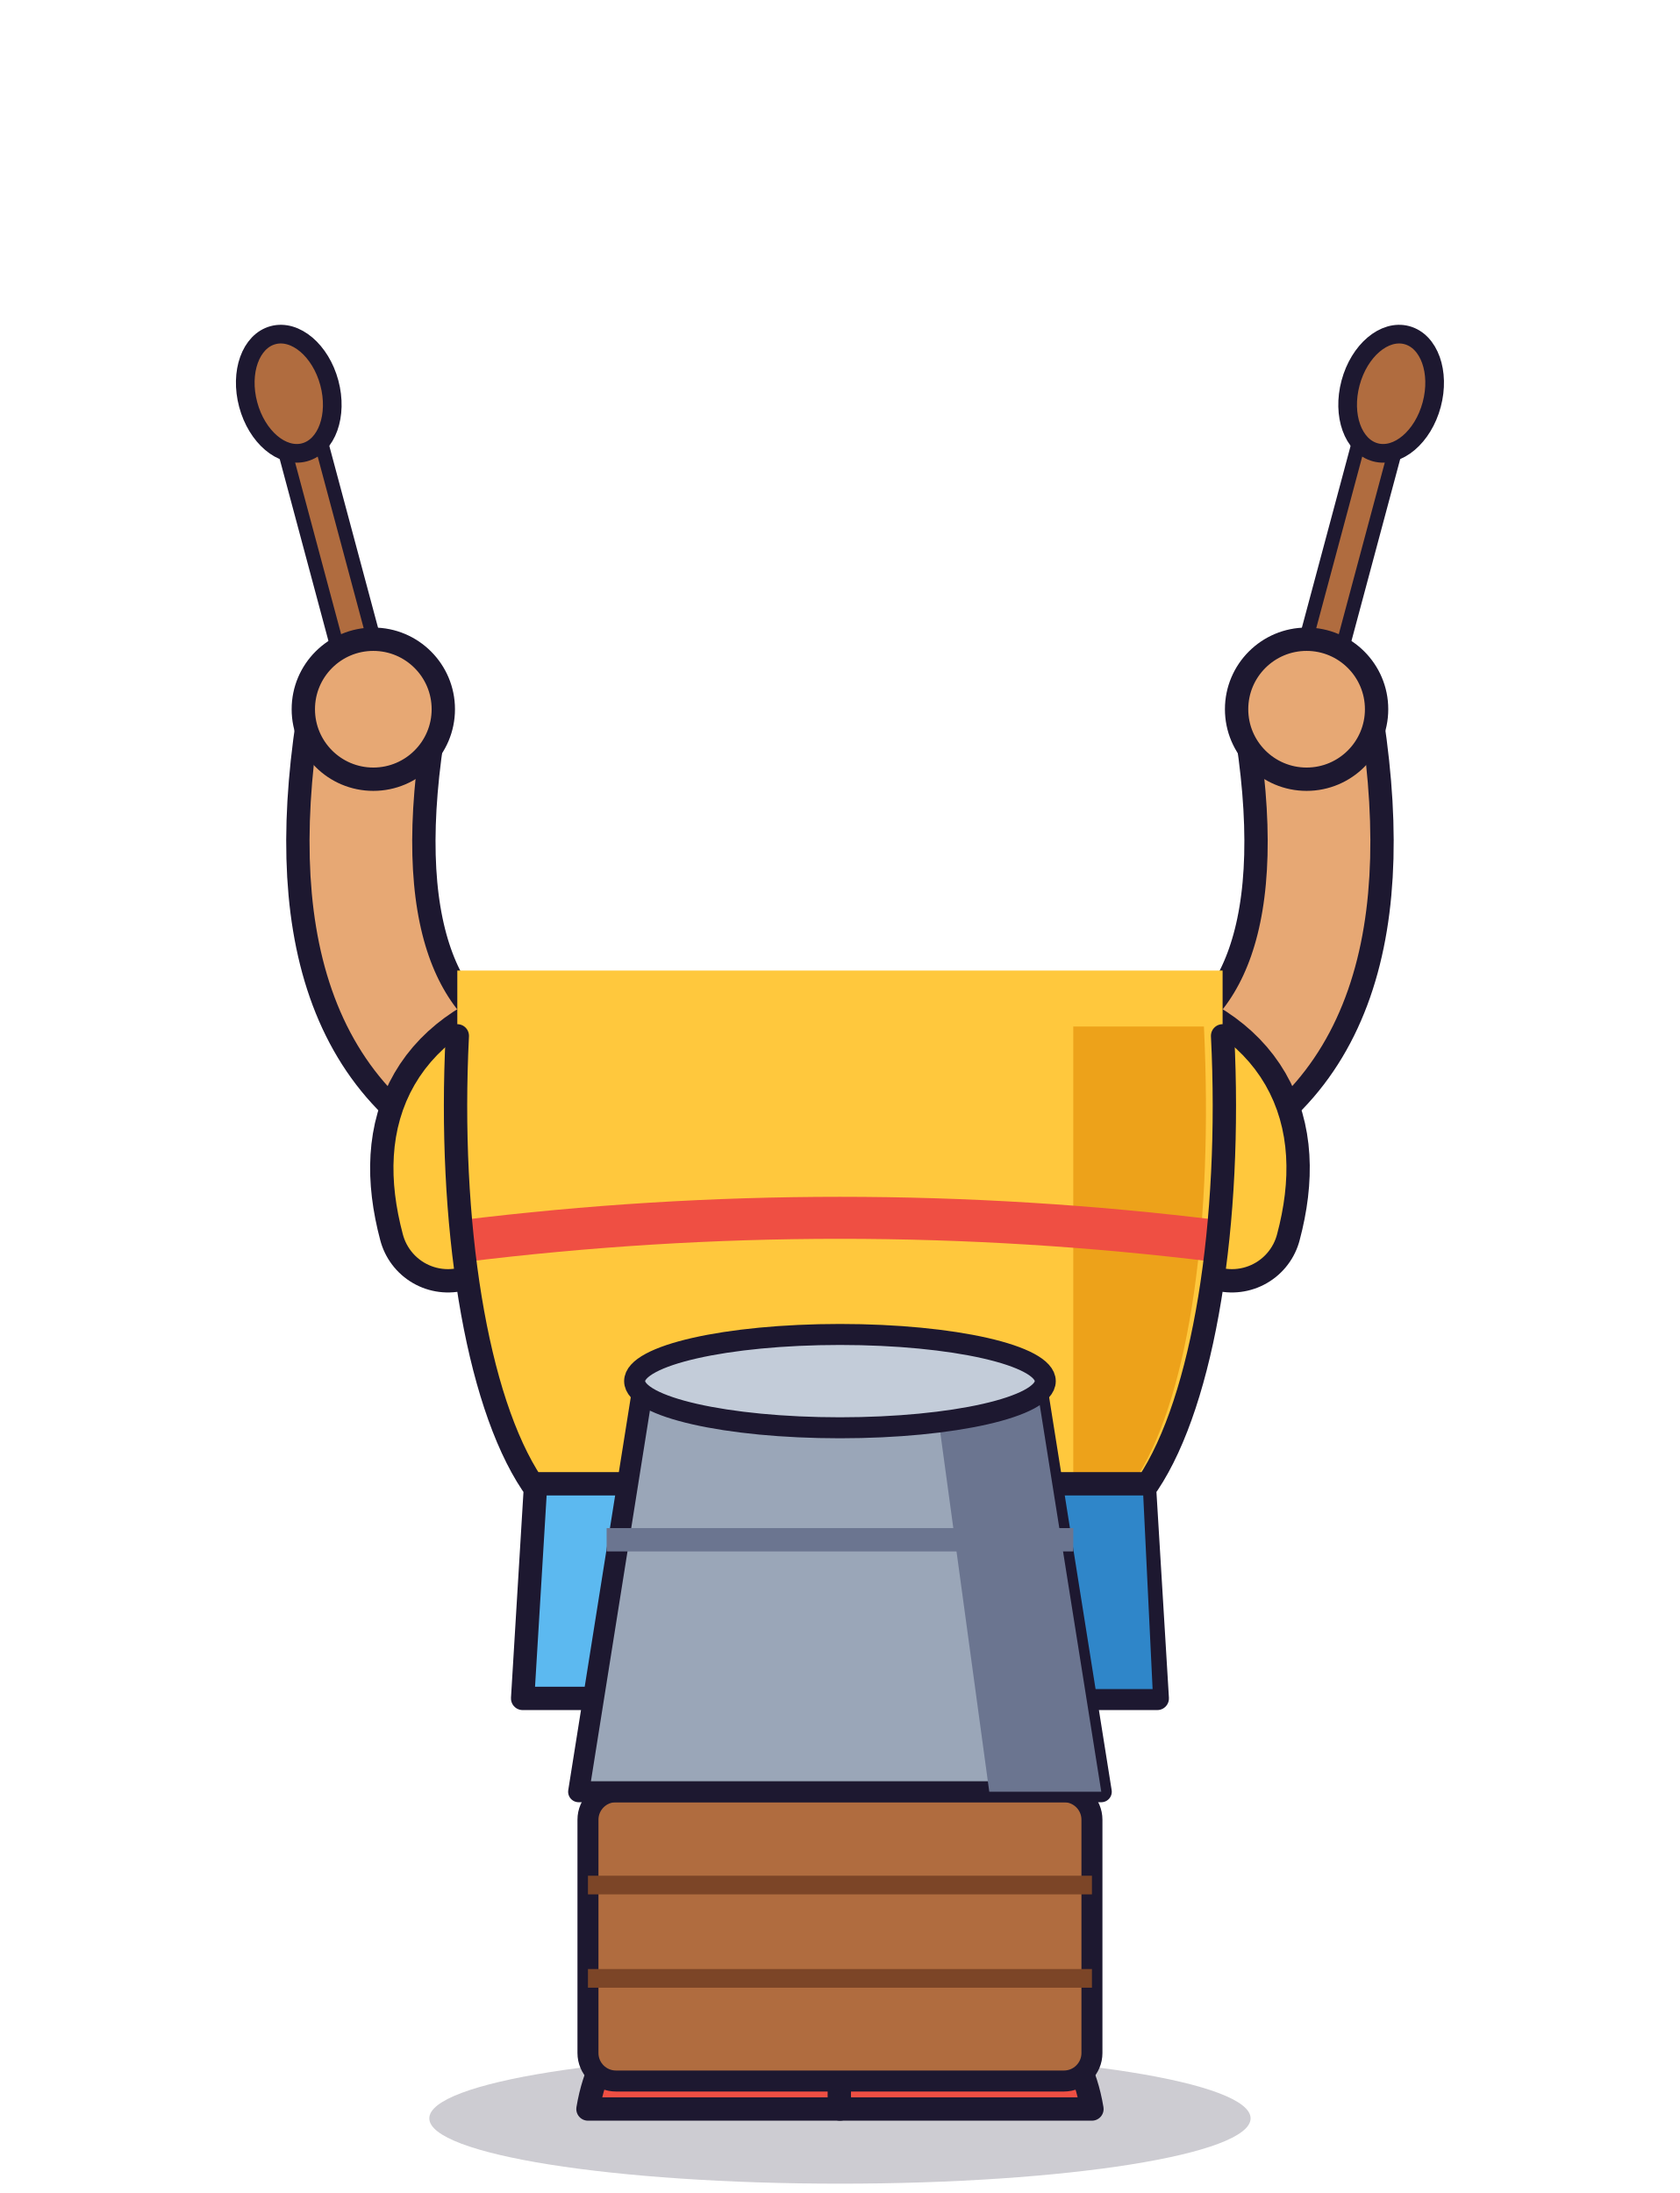
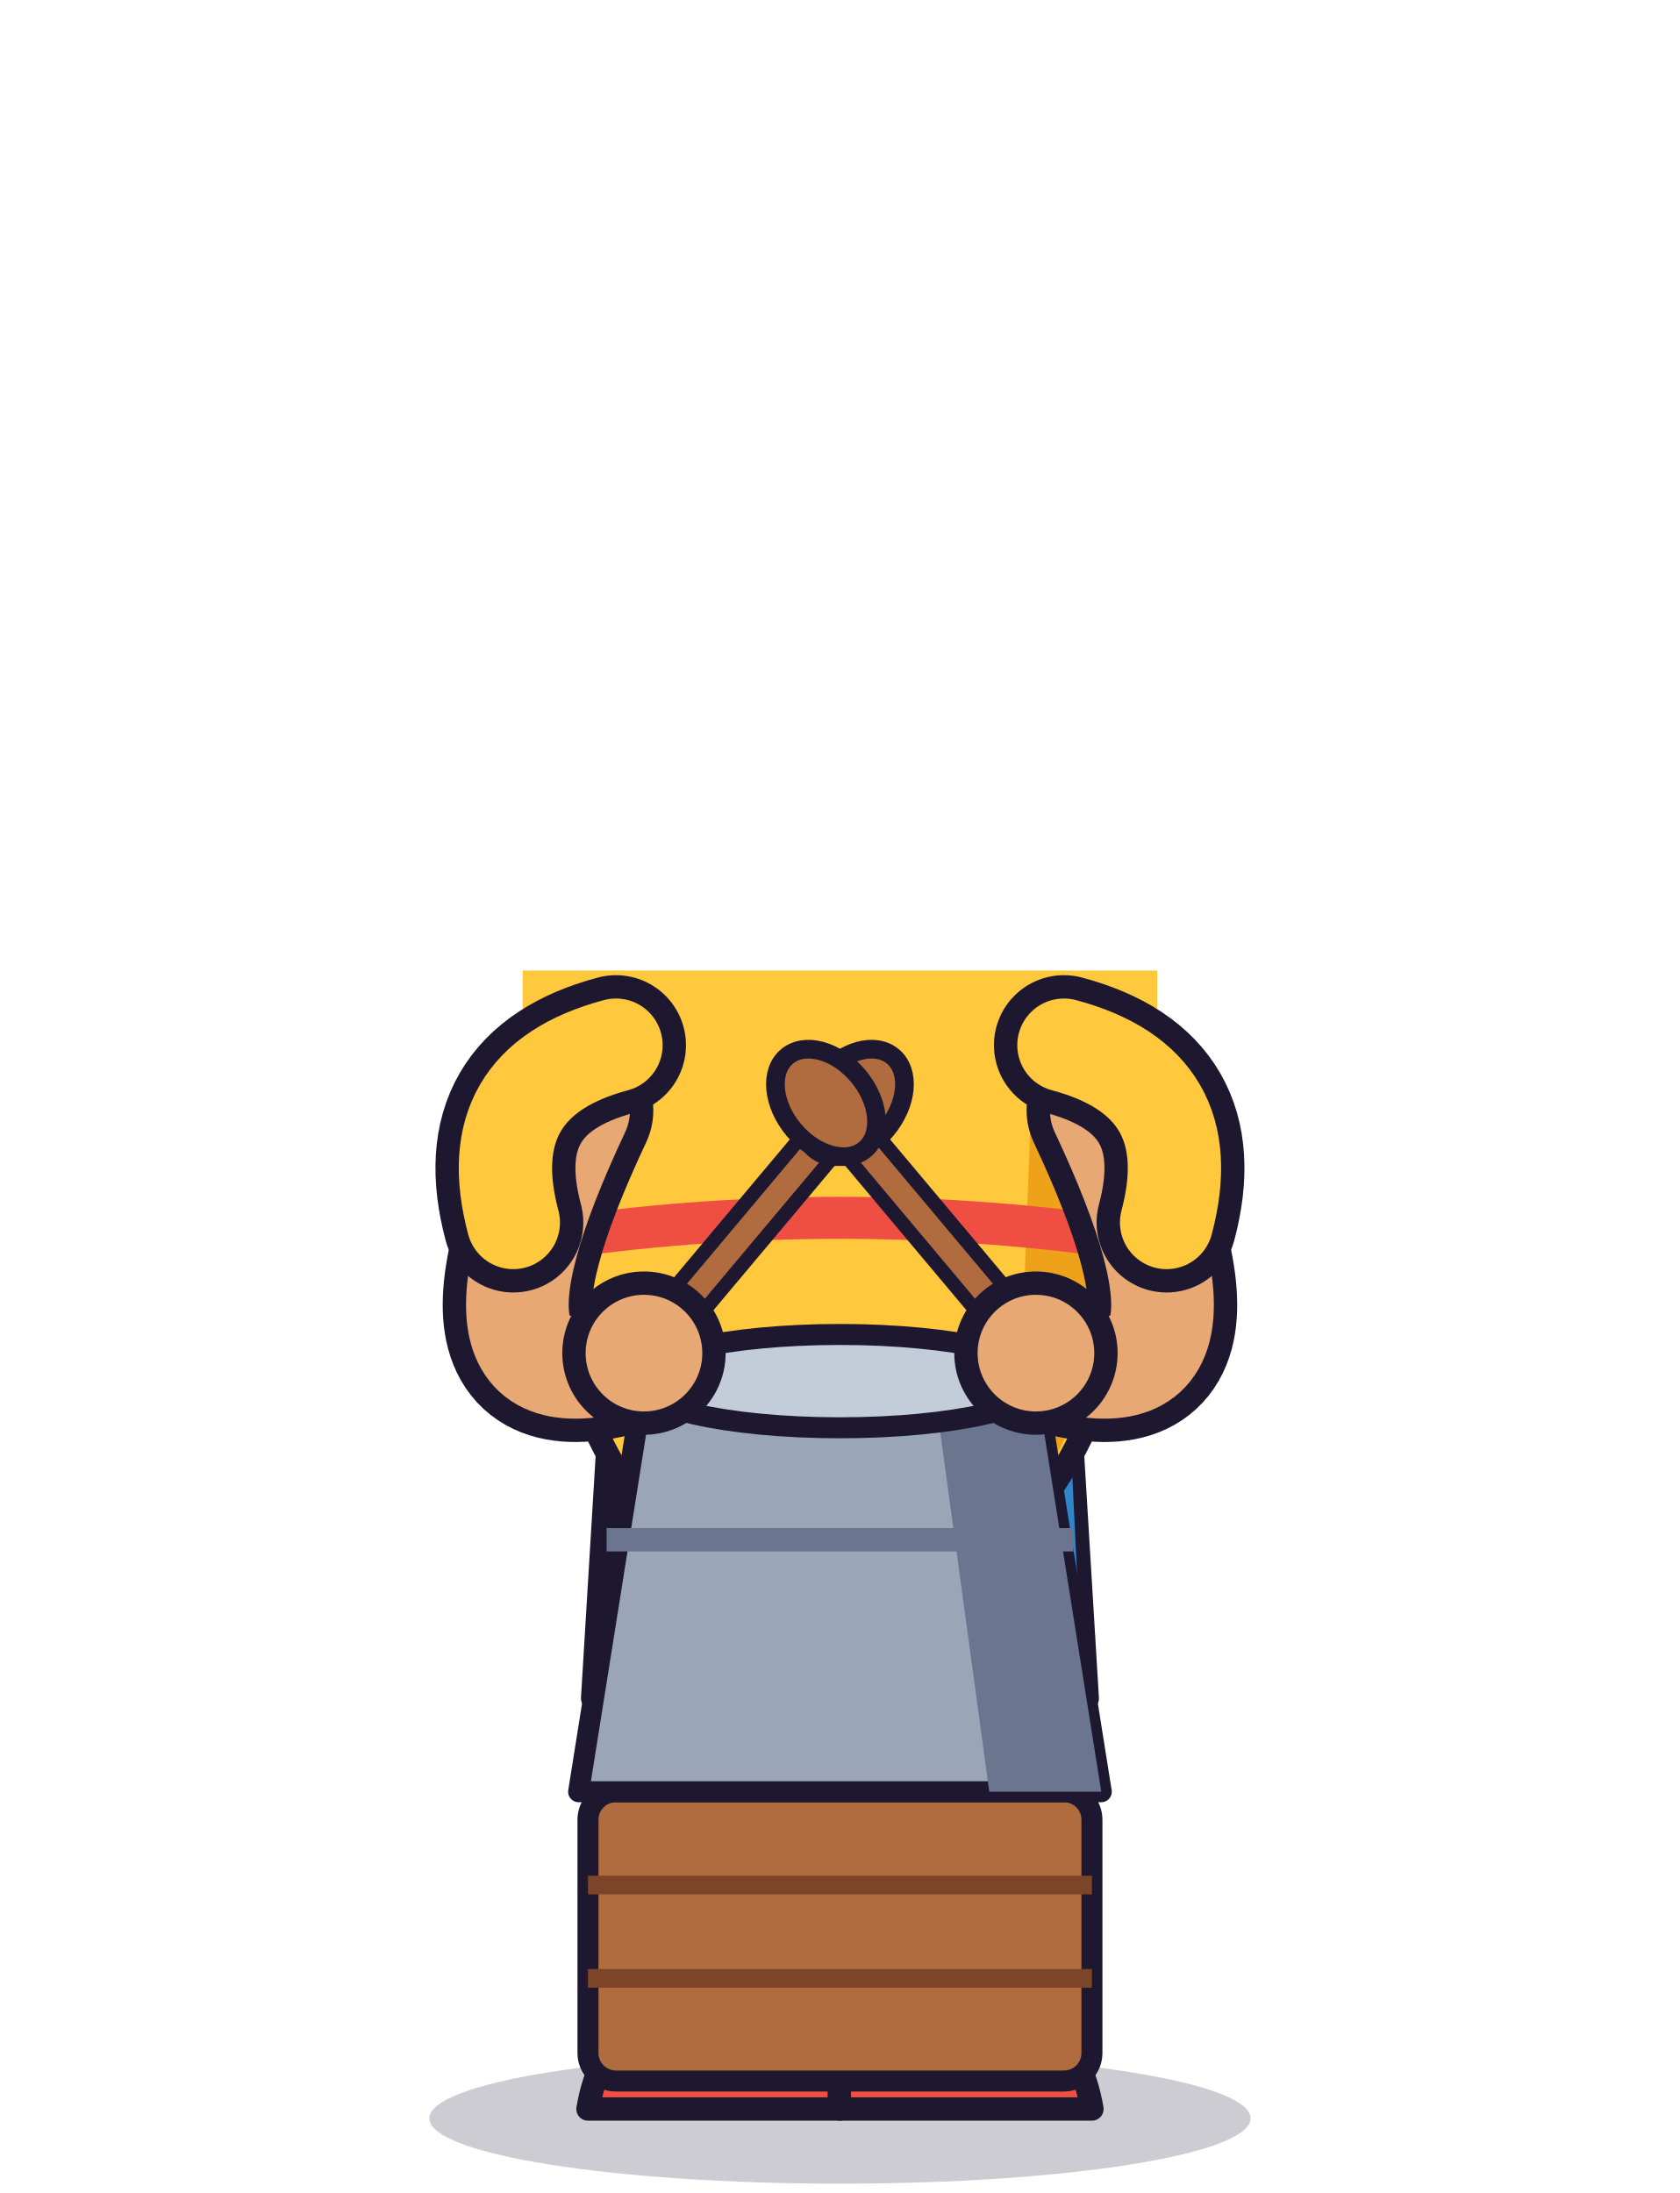
<svg xmlns="http://www.w3.org/2000/svg" width="360" height="470" viewBox="-80 0 360 470">
  <ellipse cx="100" cy="454" rx="88" ry="14" fill="#1d1830" opacity="0.22" />
  <path d="M55 304 L57 434 L95 434 L97 304 Z" fill="#e7a874" stroke="#1d1830" stroke-width="5" stroke-linejoin="round" stroke-linecap="round" />
  <path d="M103 304 L105 434 L143 434 L145 304 Z" fill="#e7a874" stroke="#1d1830" stroke-width="5" stroke-linejoin="round" stroke-linecap="round" />
  <path d="M57 408 L95 408 L95 434 L57 434 Z" fill="#fffaf0" stroke="#1d1830" stroke-width="4" stroke-linejoin="round" stroke-linecap="round" />
  <path d="M105 408 L143 408 L143 434 L105 434 Z" fill="#fffaf0" stroke="#1d1830" stroke-width="4" stroke-linejoin="round" stroke-linecap="round" />
  <path d="M46 452 Q50 428 76 428 Q102 428 100 452 Z" fill="#ef4f43" stroke="#1d1830" stroke-width="5" stroke-linejoin="round" stroke-linecap="round" />
  <path d="M54 445 L98 445" stroke="#fffaf0" stroke-width="4" stroke-linecap="round" />
  <path d="M100 452 Q98 428 124 428 Q150 428 154 452 Z" fill="#ef4f43" stroke="#1d1830" stroke-width="5" stroke-linejoin="round" stroke-linecap="round" />
  <path d="M102 445 L146 445" stroke="#fffaf0" stroke-width="4" stroke-linecap="round" />
-   <path d="M36 298 L164 298 L168 364 L106 364 L100 340 L94 364 L32 364 Z" fill="#5cb9f0" stroke="#1d1830" stroke-width="5" stroke-linejoin="round" stroke-linecap="round" />
-   <path d="M140 300 L164 300 L167 362 L144 362 Z" fill="#2f86c9" />
-   <path d="M30 238 Q-12 222 0 152" fill="none" stroke="#1d1830" stroke-width="32" stroke-linecap="round" stroke-linejoin="round" />
-   <path d="M30 238 Q-12 222 0 152" fill="none" stroke="#e7a874" stroke-width="22" stroke-linecap="round" stroke-linejoin="round" />
-   <path d="M38 224 Q8 232 16 262" fill="none" stroke="#1d1830" stroke-width="30" stroke-linecap="round" />
-   <path d="M38 224 Q8 232 16 262" fill="none" stroke="#ffc83d" stroke-width="20" stroke-linecap="round" />
-   <path d="M170 238 Q212 222 200 152" fill="none" stroke="#1d1830" stroke-width="32" stroke-linecap="round" stroke-linejoin="round" />
-   <path d="M170 238 Q212 222 200 152" fill="none" stroke="#e7a874" stroke-width="22" stroke-linecap="round" stroke-linejoin="round" />
-   <path d="M162 224 Q192 232 184 262" fill="none" stroke="#1d1830" stroke-width="30" stroke-linecap="round" />
-   <path d="M162 224 Q192 232 184 262" fill="none" stroke="#ffc83d" stroke-width="20" stroke-linecap="round" />
-   <path d="M18 208 L182 208 L182 222 C184 262 178 300 166 318 L34 318 C22 300 16 262 18 222 Z" fill="#ffc83d" />
-   <path d="M150 220 L178 220 C180 262 175 298 164 316 L150 316 Z" fill="#eda21a" />
-   <path d="M19 266 Q100 256 181 266" fill="none" stroke="#ef4f43" stroke-width="9" />
-   <path d="M18 222 C16 262 22 300 34 318 L166 318 C178 300 184 262 182 222" fill="none" stroke="#1d1830" stroke-width="5" stroke-linejoin="round" stroke-linecap="round" />
+   <path d="M51 298 L149 298 L153 364 L106 364 L100 340 L94 364 L47 364 Z" fill="#5cb9f0" stroke="#1d1830" stroke-width="5" stroke-linejoin="round" stroke-linecap="round" />
+   <path d="M125 300 L149 300 L152 362 L129 362 Z" fill="#2f86c9" />
+   <path d="M32 208 L168 208 L168 222 C170 262 158 300 146 318 L54 318 C42 300 30 262 32 222 Z" fill="#ffc83d" />
+   <path d="M141.6 220 L164 220 C166 262 155 298 144 316 L138 316 Z" fill="#eda21a" />
+   <path d="M35 266 Q100 256 165 266" fill="none" stroke="#ef4f43" stroke-width="9" />
+   <path d="M32 222 C30 262 42 300 54 318 L146 318 C158 300 170 262 168 222" fill="none" stroke="#1d1830" stroke-width="5" stroke-linejoin="round" stroke-linecap="round" />
  <rect x="46" y="384" width="108" height="62" rx="6" fill="#b06c3f" stroke="#1d1830" stroke-width="4.5" stroke-linejoin="round" stroke-linecap="round" />
  <path d="M46 404 L154 404 M46 424 L154 424" stroke="#7c4527" stroke-width="4" />
  <path d="M58 296 L142 296 L156 384 L44 384 Z" fill="#9aa6b8" stroke="#1d1830" stroke-width="4.5" stroke-linejoin="round" stroke-linecap="round" />
  <path d="M120 296 L142 296 L156 384 L132 384 Z" fill="#6b7590" />
  <ellipse cx="100" cy="296" rx="44" ry="10" fill="#c3ccd9" stroke="#1d1830" stroke-width="4.5" stroke-linejoin="round" stroke-linecap="round" />
  <path d="M50 330 L150 330" stroke="#6b7590" stroke-width="5" />
-   <path d="M0 152 L-18.117 84.385" stroke="#1d1830" stroke-width="11" stroke-linecap="round" />
-   <path d="M0 152 L-18.117 84.385" stroke="#b06c3f" stroke-width="5" stroke-linecap="round" />
-   <ellipse cx="-18.117" cy="84.385" rx="13" ry="9" transform="rotate(-105 -18.11733 84.38519)" fill="#b06c3f" stroke="#1d1830" stroke-width="4" stroke-linejoin="round" stroke-linecap="round" />
-   <path d="M200 152 L218.117 84.385" stroke="#1d1830" stroke-width="11" stroke-linecap="round" />
-   <path d="M200 152 L218.117 84.385" stroke="#b06c3f" stroke-width="5" stroke-linecap="round" />
-   <ellipse cx="218.117" cy="84.385" rx="13" ry="9" transform="rotate(-75 218.1173 84.38519)" fill="#b06c3f" stroke="#1d1830" stroke-width="4" stroke-linejoin="round" stroke-linecap="round" />
-   <circle cx="0" cy="152" r="15" fill="#e7a874" stroke="#1d1830" stroke-width="5" stroke-linejoin="round" stroke-linecap="round" />
-   <circle cx="200" cy="152" r="15" fill="#e7a874" stroke="#1d1830" stroke-width="5" stroke-linejoin="round" stroke-linecap="round" />
+   <path d="M44 238 Q12 306 58 290" fill="none" stroke="#1d1830" stroke-width="32" stroke-linecap="round" stroke-linejoin="round" />
+   <path d="M44 238 Q12 306 58 290" fill="none" stroke="#e7a874" stroke-width="22" stroke-linecap="round" stroke-linejoin="round" />
+   <path d="M52 224 Q22 232 30 262" fill="none" stroke="#1d1830" stroke-width="30" stroke-linecap="round" />
+   <path d="M52 224 Q22 232 30 262" fill="none" stroke="#ffc83d" stroke-width="20" stroke-linecap="round" />
+   <path d="M156 238 Q188 306 142 290" fill="none" stroke="#1d1830" stroke-width="32" stroke-linecap="round" stroke-linejoin="round" />
+   <path d="M156 238 Q188 306 142 290" fill="none" stroke="#e7a874" stroke-width="22" stroke-linecap="round" stroke-linejoin="round" />
+   <path d="M148 224 Q178 232 170 262" fill="none" stroke="#1d1830" stroke-width="30" stroke-linecap="round" />
+   <path d="M148 224 Q178 232 170 262" fill="none" stroke="#ffc83d" stroke-width="20" stroke-linecap="round" />
+   <path d="M58 290 L102.995 236.377" stroke="#1d1830" stroke-width="11" stroke-linecap="round" />
+   <path d="M58 290 L102.995 236.377" stroke="#b06c3f" stroke-width="5" stroke-linecap="round" />
+   <ellipse cx="102.995" cy="236.377" rx="13" ry="9" transform="rotate(-50 102.9951 236.3769)" fill="#b06c3f" stroke="#1d1830" stroke-width="4" stroke-linejoin="round" stroke-linecap="round" />
+   <path d="M142 290 L97.005 236.377" stroke="#1d1830" stroke-width="11" stroke-linecap="round" />
+   <path d="M142 290 L97.005 236.377" stroke="#b06c3f" stroke-width="5" stroke-linecap="round" />
+   <ellipse cx="97.005" cy="236.377" rx="13" ry="9" transform="rotate(-130 97.00487 236.3769)" fill="#b06c3f" stroke="#1d1830" stroke-width="4" stroke-linejoin="round" stroke-linecap="round" />
+   <circle cx="58" cy="290" r="15" fill="#e7a874" stroke="#1d1830" stroke-width="5" stroke-linejoin="round" stroke-linecap="round" />
+   <circle cx="142" cy="290" r="15" fill="#e7a874" stroke="#1d1830" stroke-width="5" stroke-linejoin="round" stroke-linecap="round" />
</svg>
